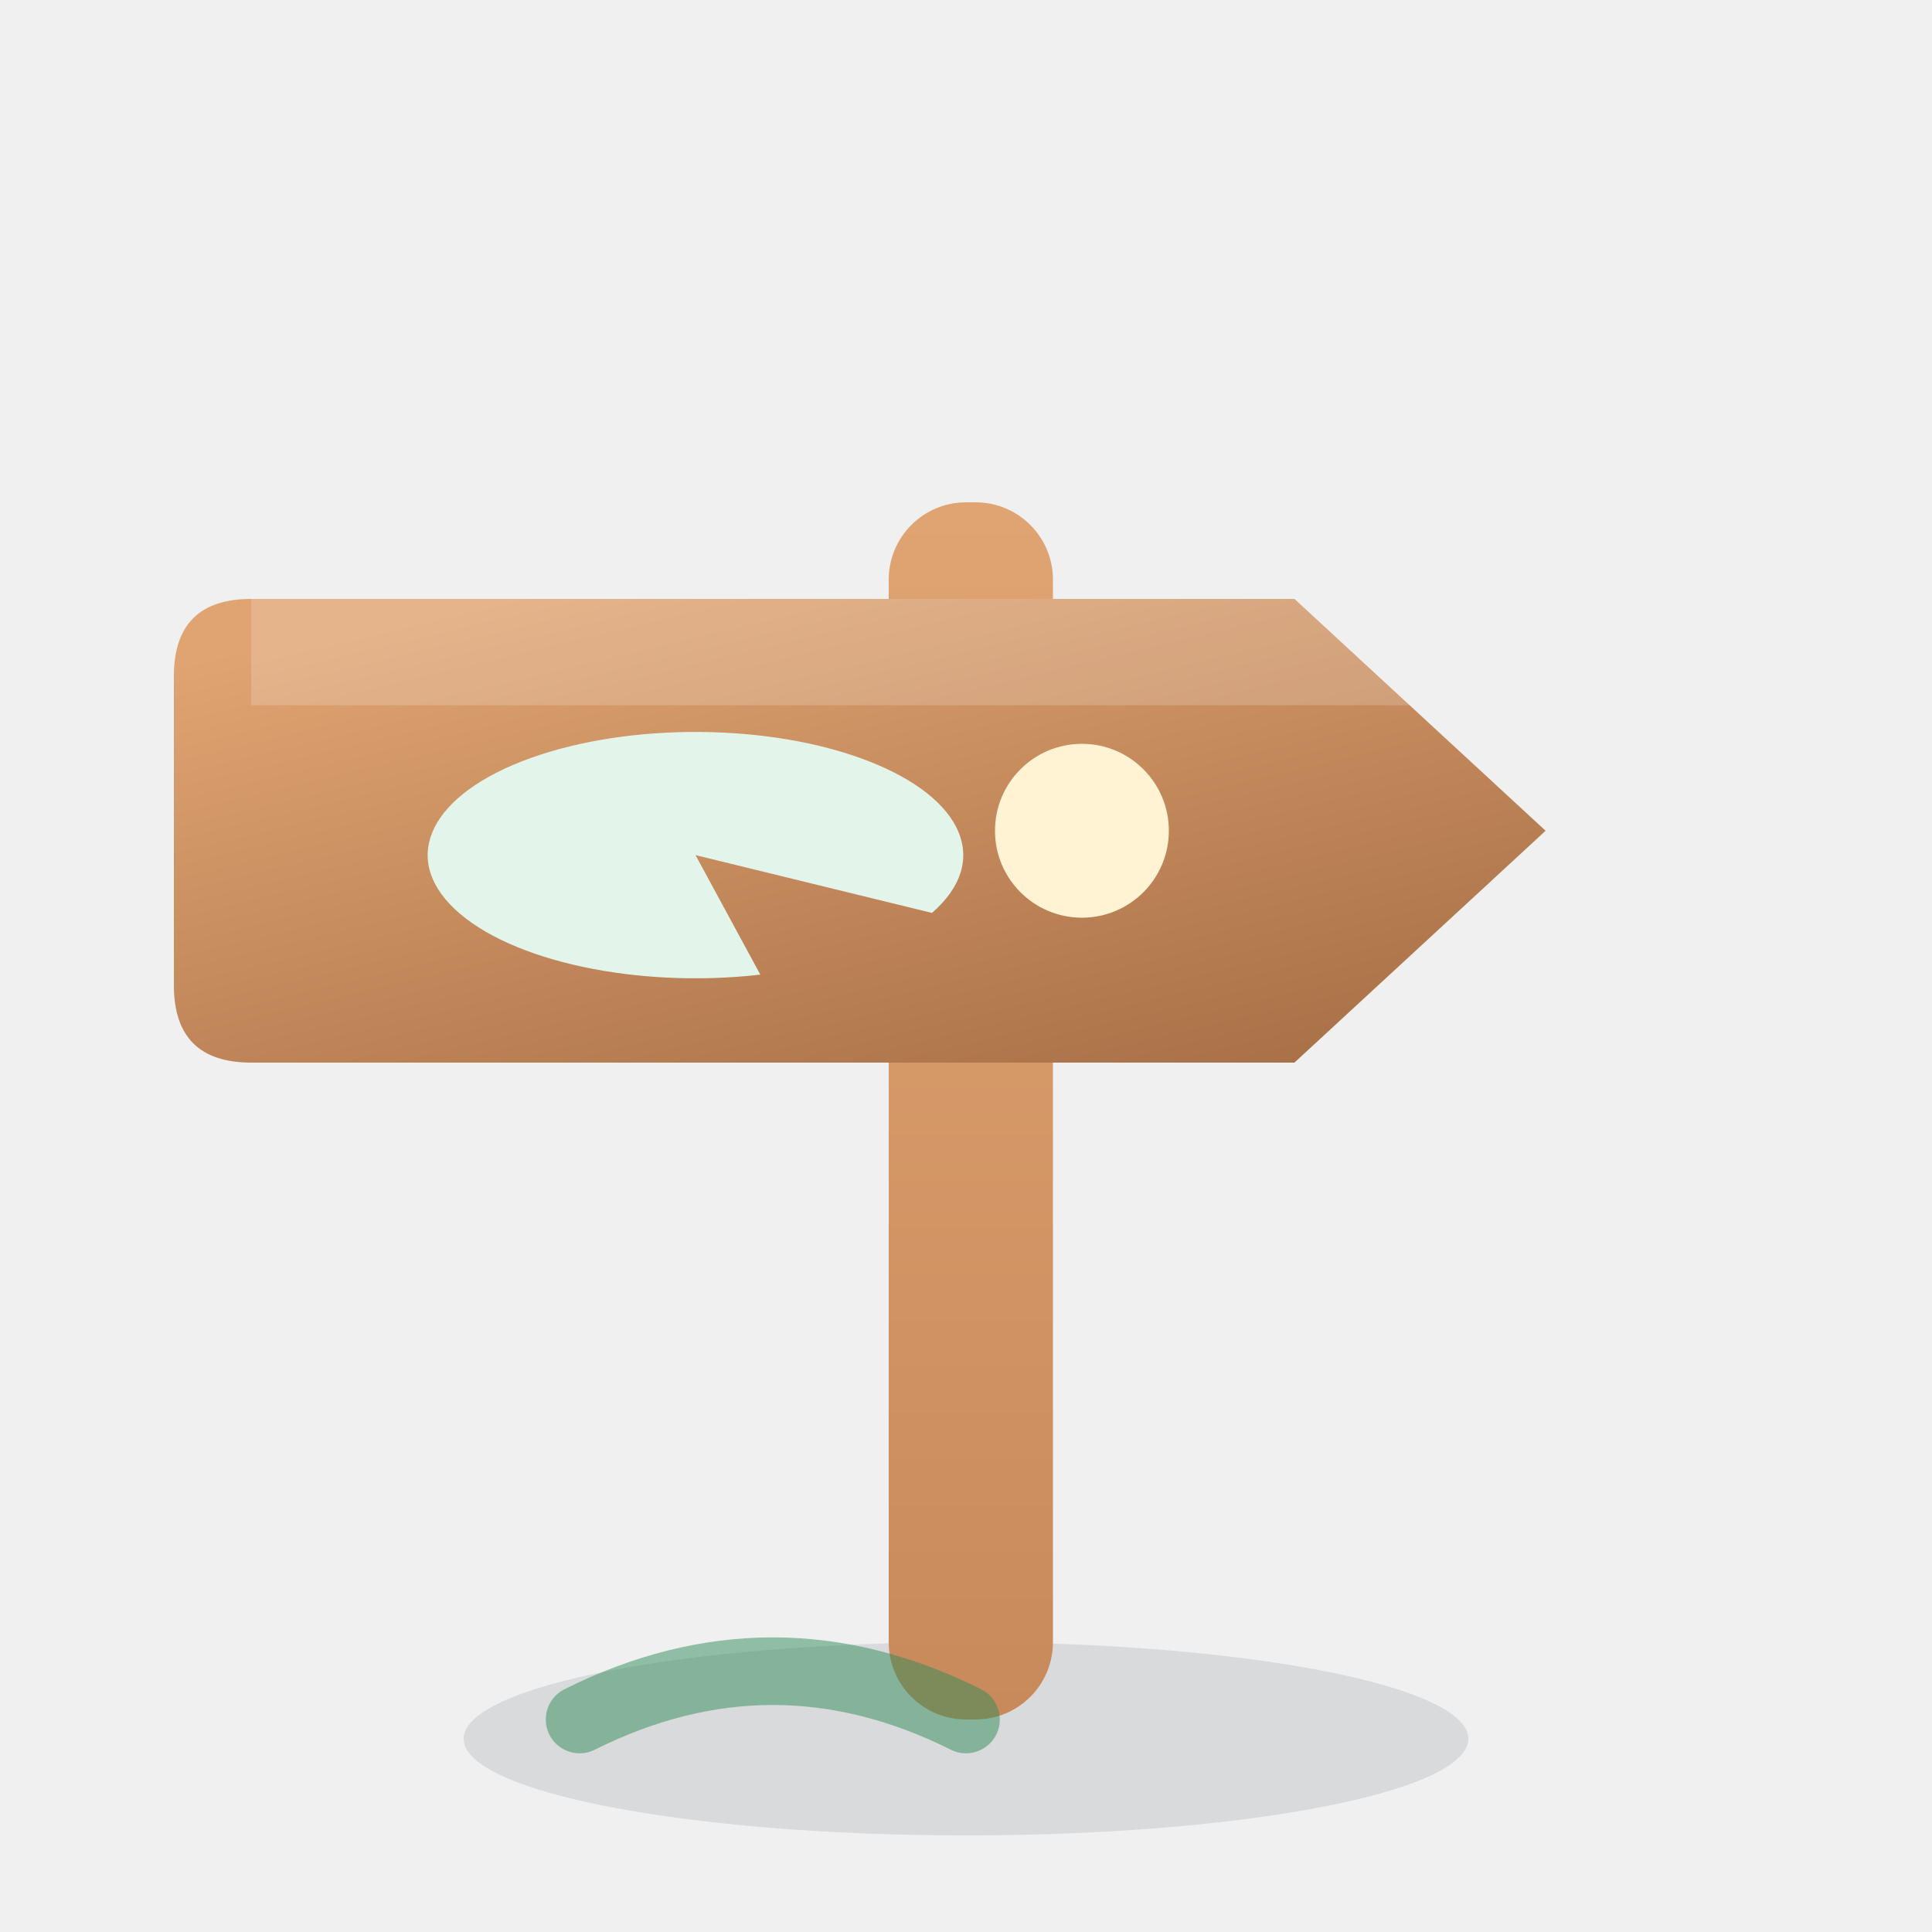
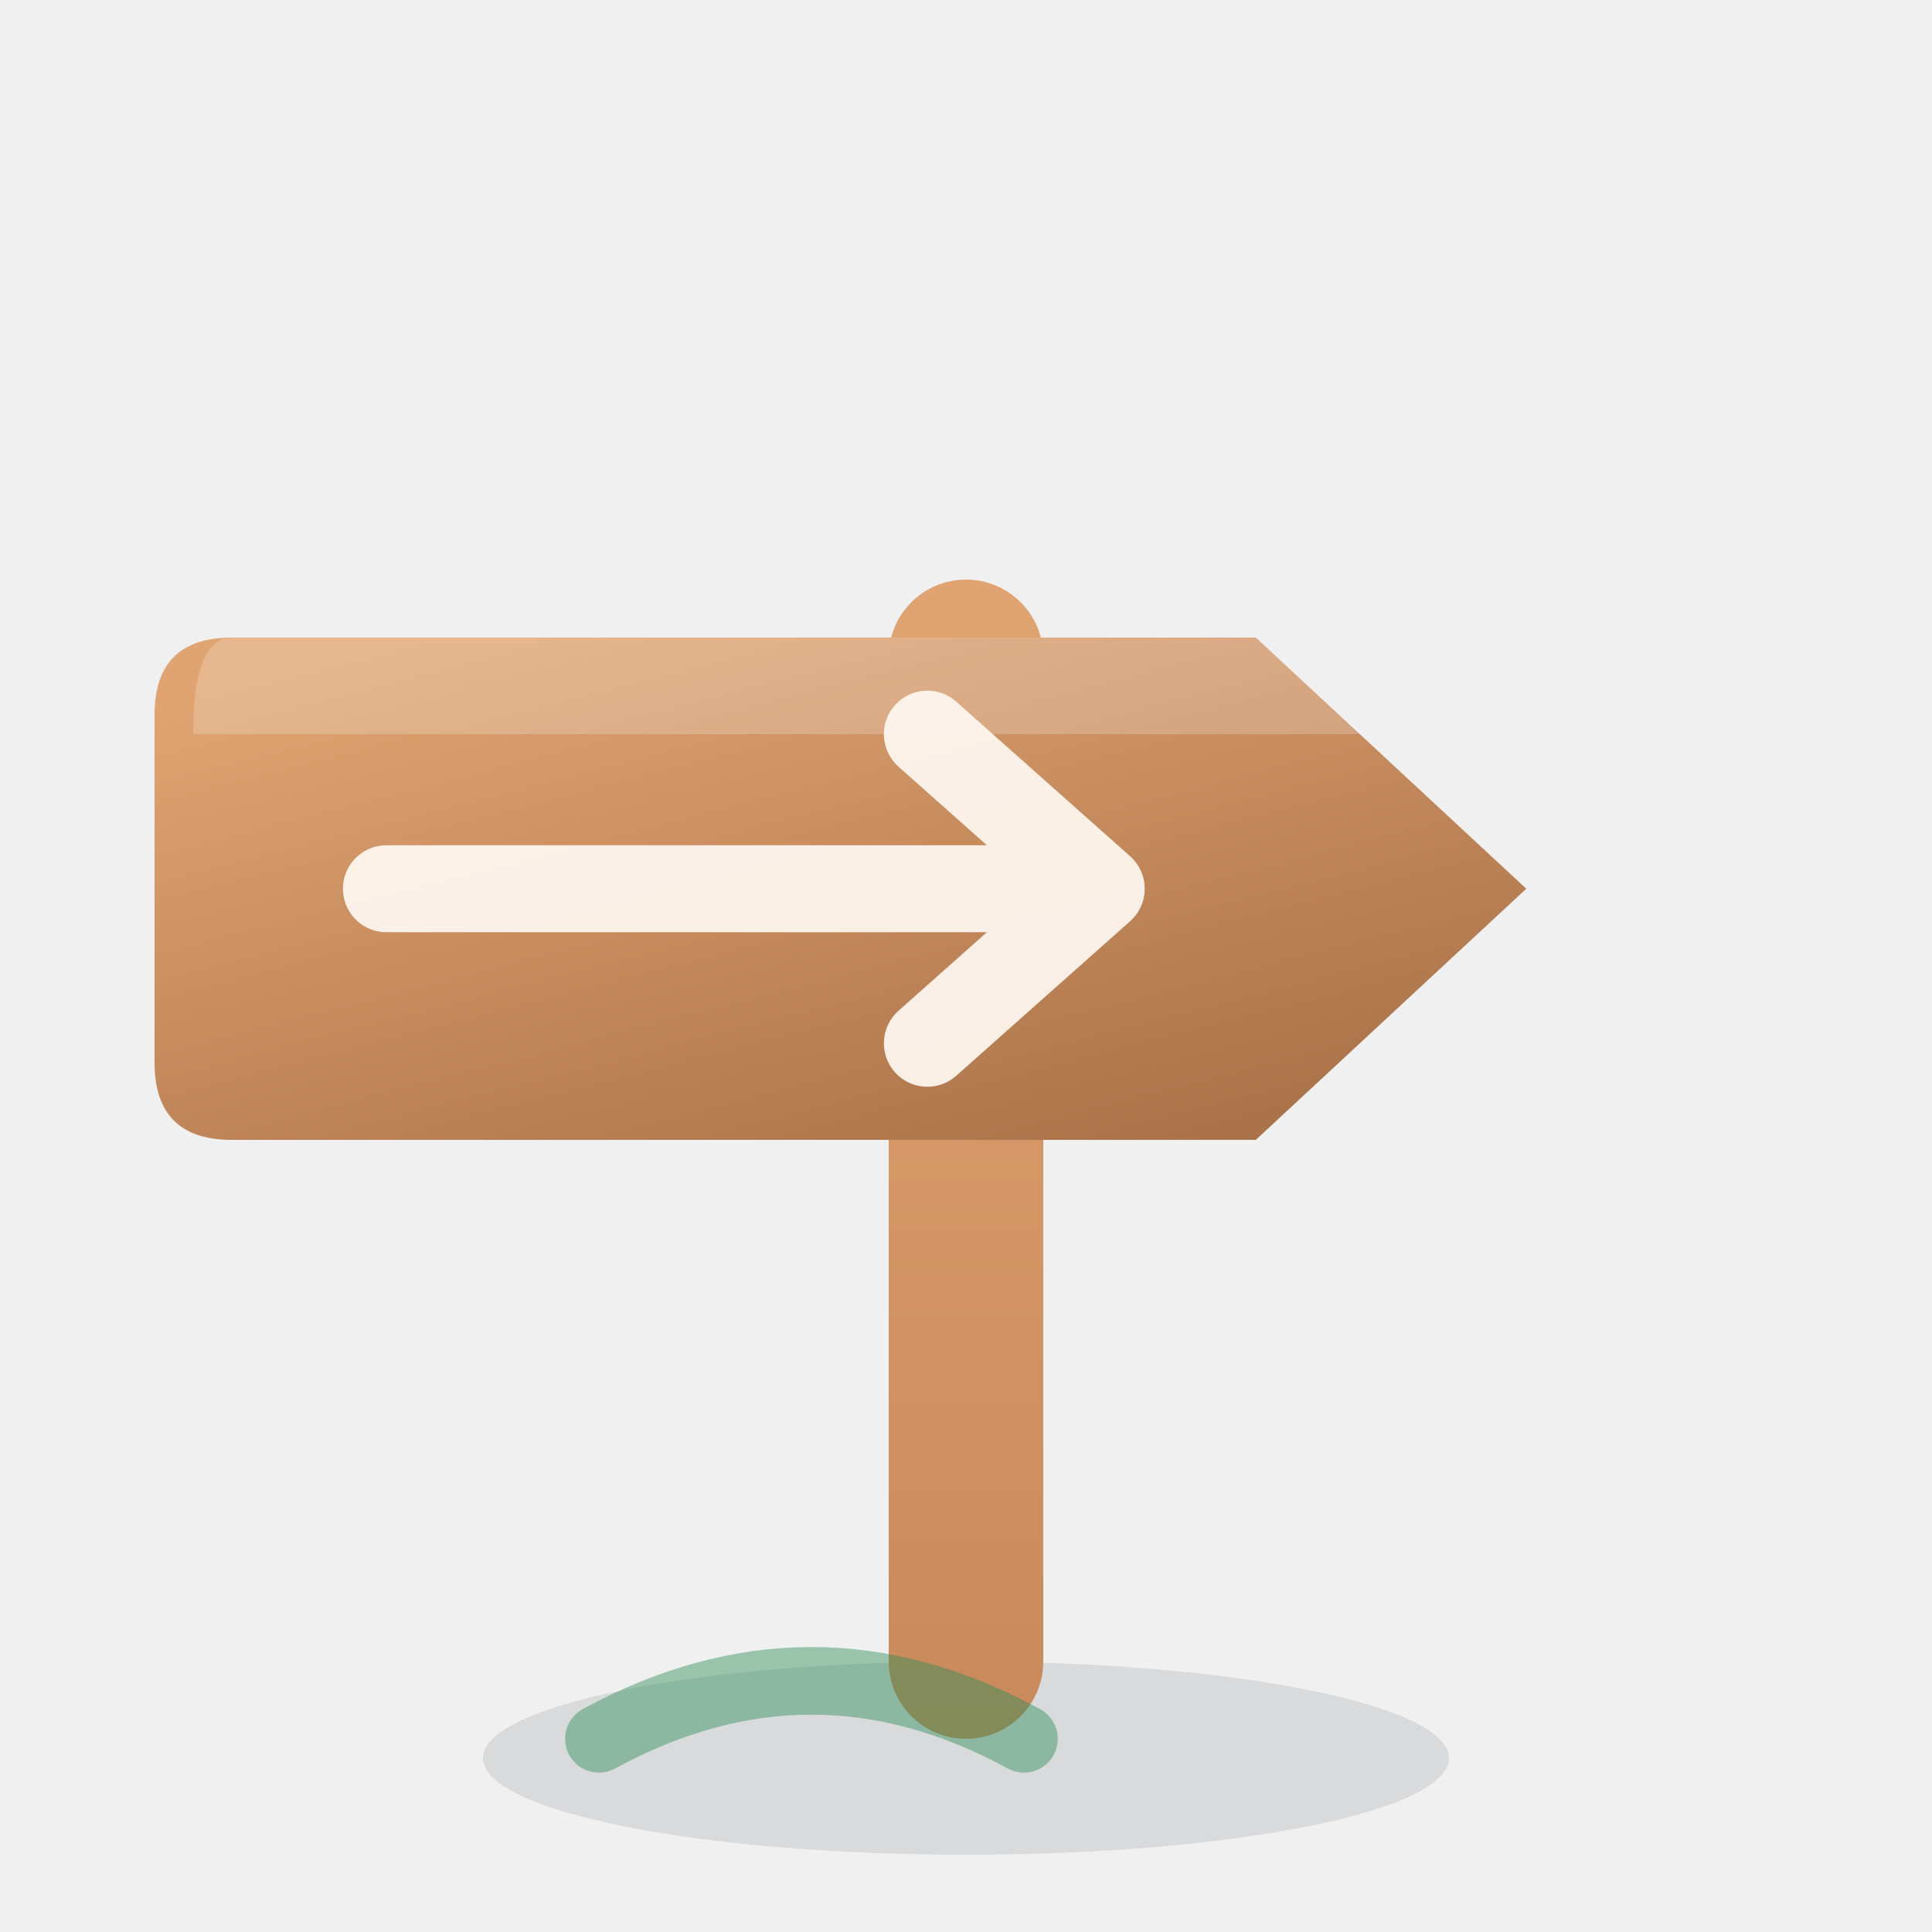
<svg xmlns="http://www.w3.org/2000/svg" viewBox="0 0 200 200" width="200" height="200">
  <defs>
    <linearGradient id="woodGrad" x1="0.2" y1="0" x2="0.9" y2="1">
      <stop offset="0" stop-color="#E0A472" />
      <stop offset="1" stop-color="#A76F46" />
    </linearGradient>
    <linearGradient id="woodGradV" x1="0" y1="0" x2="0" y2="1">
      <stop offset="0" stop-color="#E0A472" />
      <stop offset="1" stop-color="#C98A5B" />
    </linearGradient>
  </defs>
  <g id="item-signpost">
-     <ellipse cx="100" cy="180" rx="52" ry="10" fill="#243047" opacity="0.12" />
-     <rect x="92" y="52" width="17" height="126" rx="8" fill="url(#woodGradV)" />
-     <path d="M 26 62 h 108 l 26 24 l -26 24 H 26 q -8 0 -8 -8 V 70 q 0 -8 8 -8 Z" fill="url(#woodGrad)" />
-     <path d="M 26 62 h 108 l 12 11 H 26 Z" fill="#FFFFFF" opacity="0.18" />
-     <g transform="translate(72 86) scale(0.42)">
-       <path d="M 15.97 35.46 A 66 30.36 0 1 1 58.27 20.25 L 0 6 Z" fill="#E3F5EA" />
-     </g>
-     <circle cx="112" cy="86" r="9" fill="#FFF3D4" />
-     <path d="M 60 178 q 20 -10 40 0" stroke="#2F8C57" stroke-width="7" stroke-linecap="round" fill="none" opacity="0.5" />
+     <ellipse cx="100" cy="182" rx="50" ry="10" fill="#243047" opacity="0.12" />
+     <rect x="92" y="60" width="16" height="120" rx="8" fill="url(#woodGradV)" />
+     <path d="M 24 66 h 106 l 28 26 l -28 26 H 24 q -8 0 -8 -8 V 74 q 0 -8 8 -8 Z" fill="url(#woodGrad)" />
+     <path d="M 24 66 h 106 l 11 10 H 20 q 0 -10 4 -10 Z" fill="#FFFFFF" opacity="0.2" />
+     <path d="M 40 92 h 74 m -18 -16 l 18 16 l -18 16" stroke="#FFF9F2" stroke-width="9" stroke-linecap="round" stroke-linejoin="round" fill="none" opacity="0.92" />
+     <path d="M 62 180 q 22 -12 44 0" stroke="#2F8C57" stroke-width="7" stroke-linecap="round" fill="none" opacity="0.45" />
  </g>
</svg>
